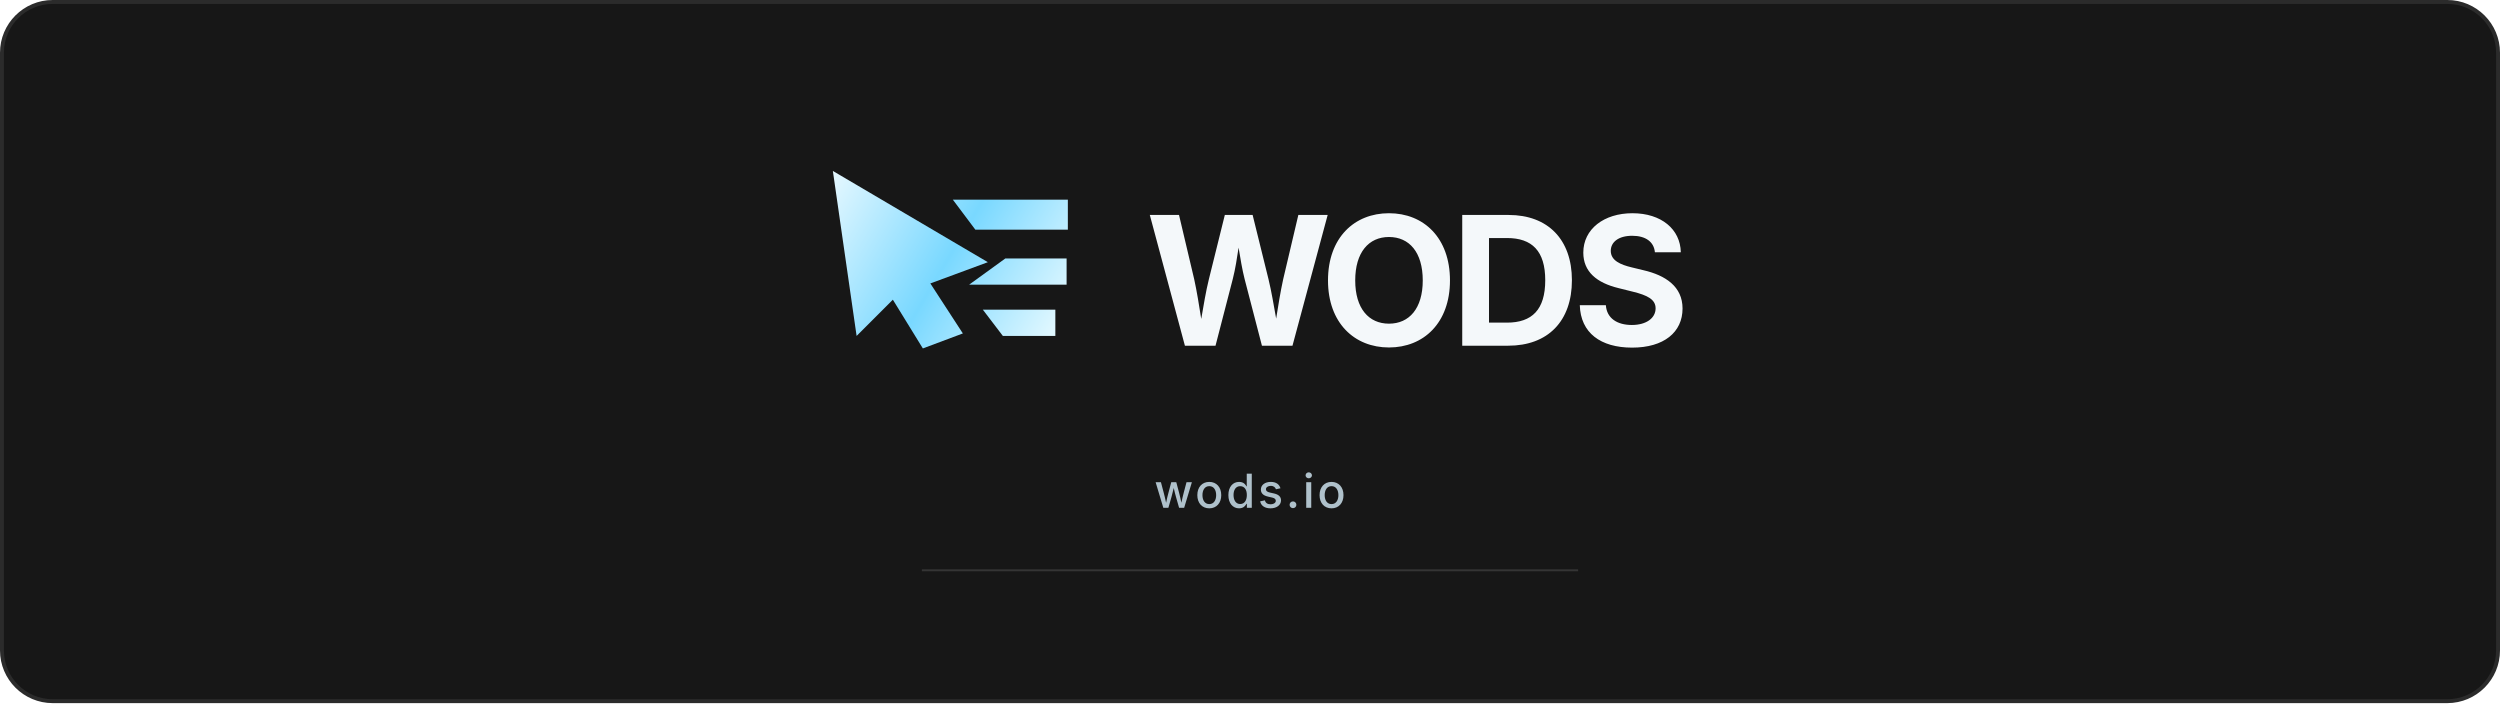
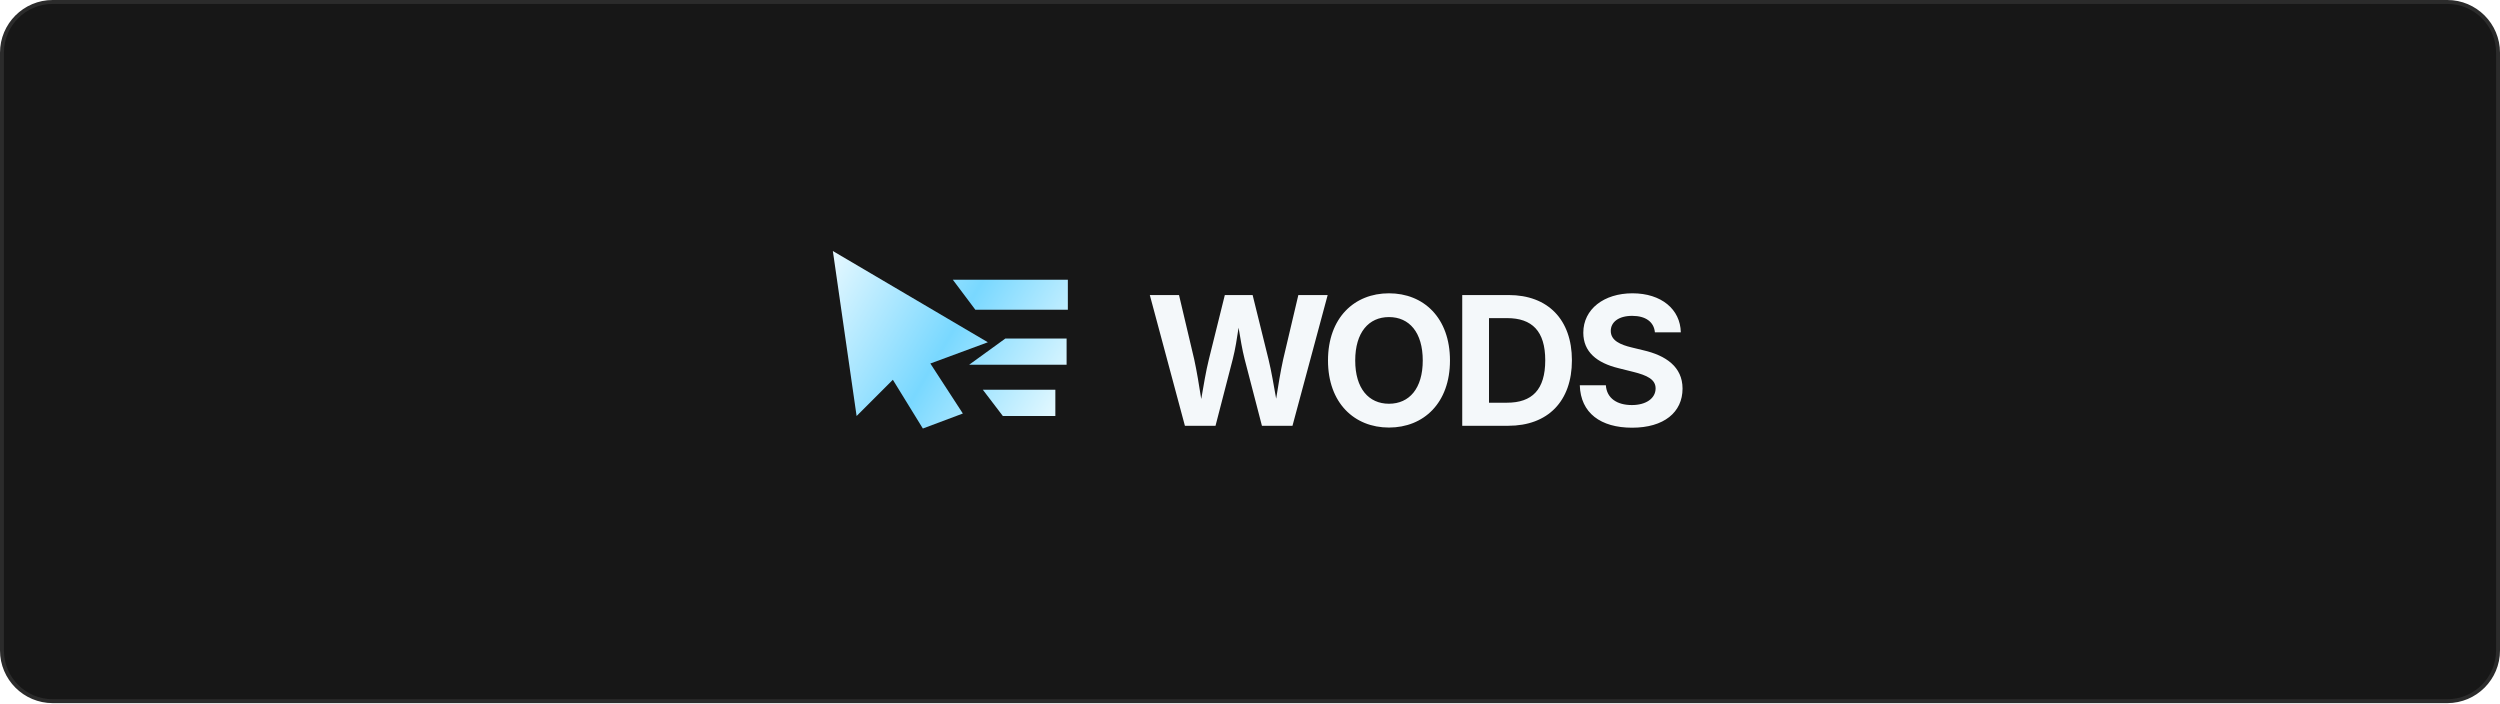
<svg xmlns="http://www.w3.org/2000/svg" width="1280" height="360" viewBox="0 0 1280 360" fill="none">
  <defs>
    <linearGradient id="banner-mark" x1="18" y1="20" x2="210" y2="134" gradientUnits="userSpaceOnUse">
      <stop offset="0.02" stop-color="#E9F9FF" />
      <stop offset="0.55" stop-color="#79D8FF" />
      <stop offset="1" stop-color="#DFF7FF" />
    </linearGradient>
  </defs>
  <rect x="1" y="1" width="1278" height="358" rx="26" fill="#171717" />
  <rect x="1" y="1" width="1278" height="358" rx="26" stroke="#2B2B2B" stroke-width="2" />
-   <g transform="translate(408.5 72)">
+   <g transform="translate(408.5 113)">
    <g transform="translate(0 4) scale(.64)" fill="url(#banner-mark)">
      <path d="M28 18 152 91 106 108 132 148 100 160 76 121 47 150z" />
      <path d="M124 41h92v24h-74z" />
      <path d="M166 88h49v21h-78z" />
      <path d="M148 129h58v21h-42z" />
    </g>
    <text x="178" y="105" fill="#F4F8FA" font-family="Inter, -apple-system, BlinkMacSystemFont, 'Segoe UI', Arial, sans-serif" font-size="92" font-weight="650" letter-spacing="-4">WODS</text>
  </g>
-   <text x="640" y="260" text-anchor="middle" fill="#AFC1CB" font-family="Inter, -apple-system, BlinkMacSystemFont, 'Segoe UI', Arial, sans-serif" font-size="24" font-weight="450" letter-spacing="1.4">wods.io</text>
-   <path d="M472 292H808" stroke="#353535" />
</svg>
